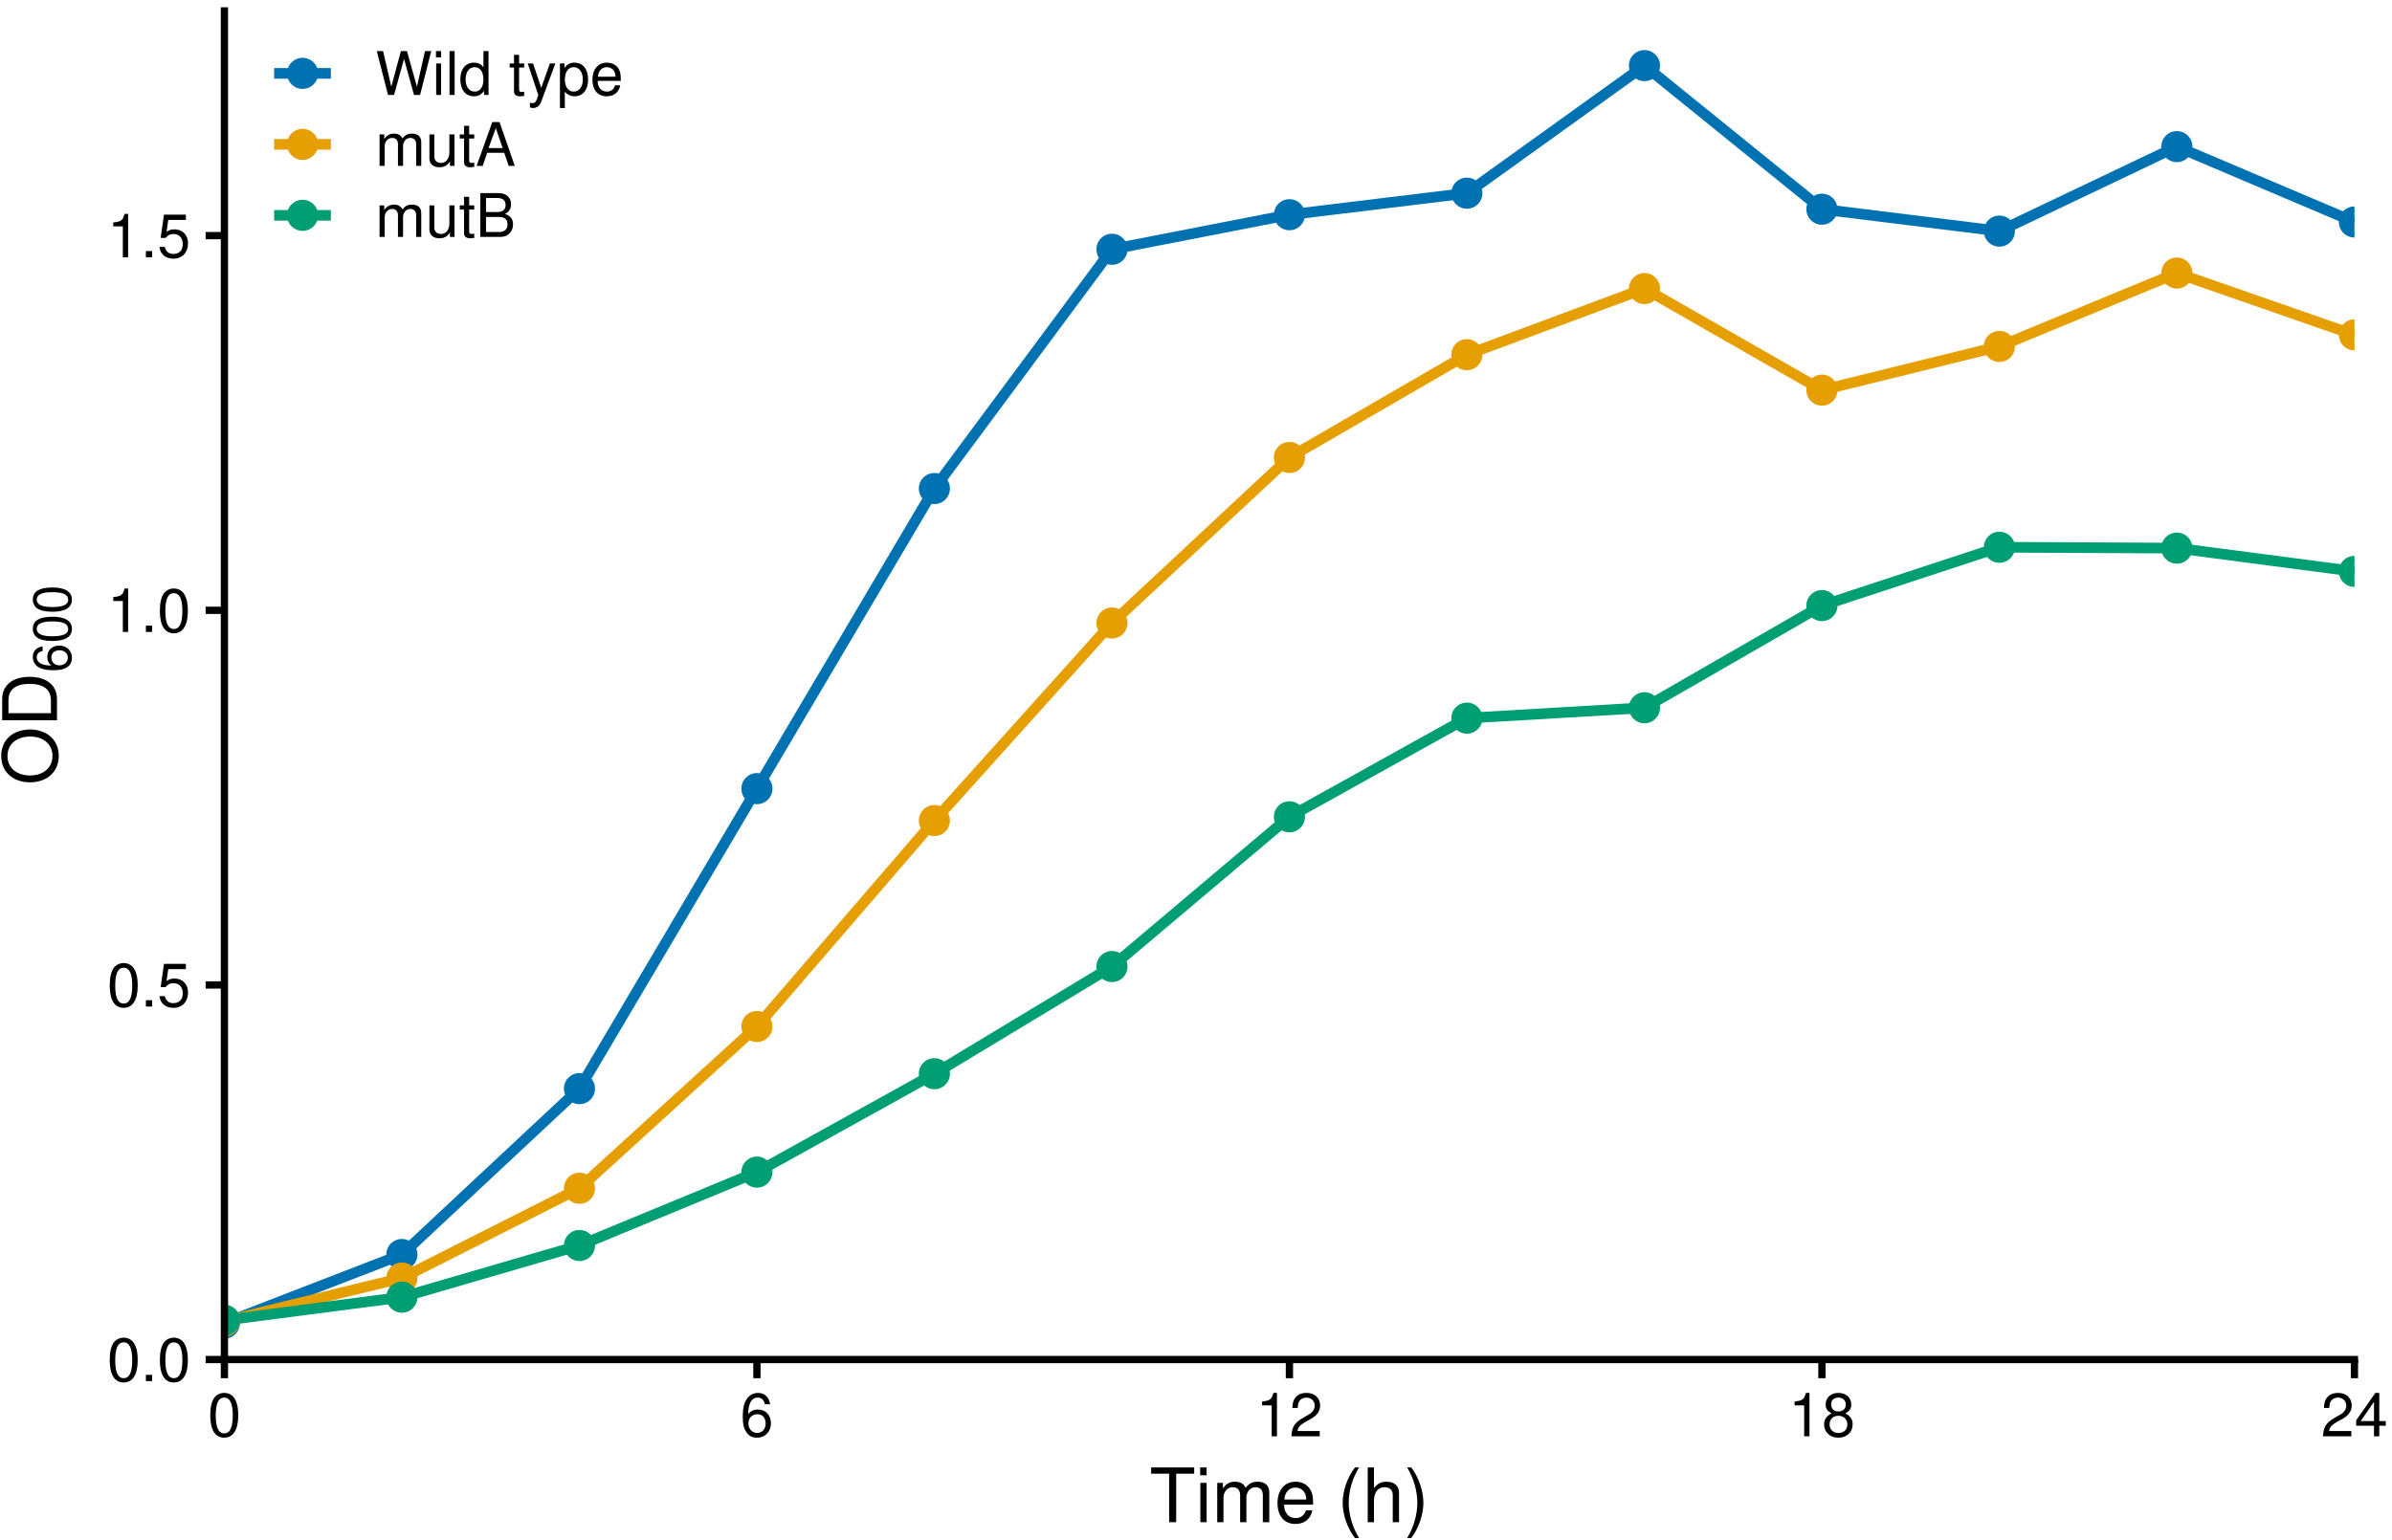
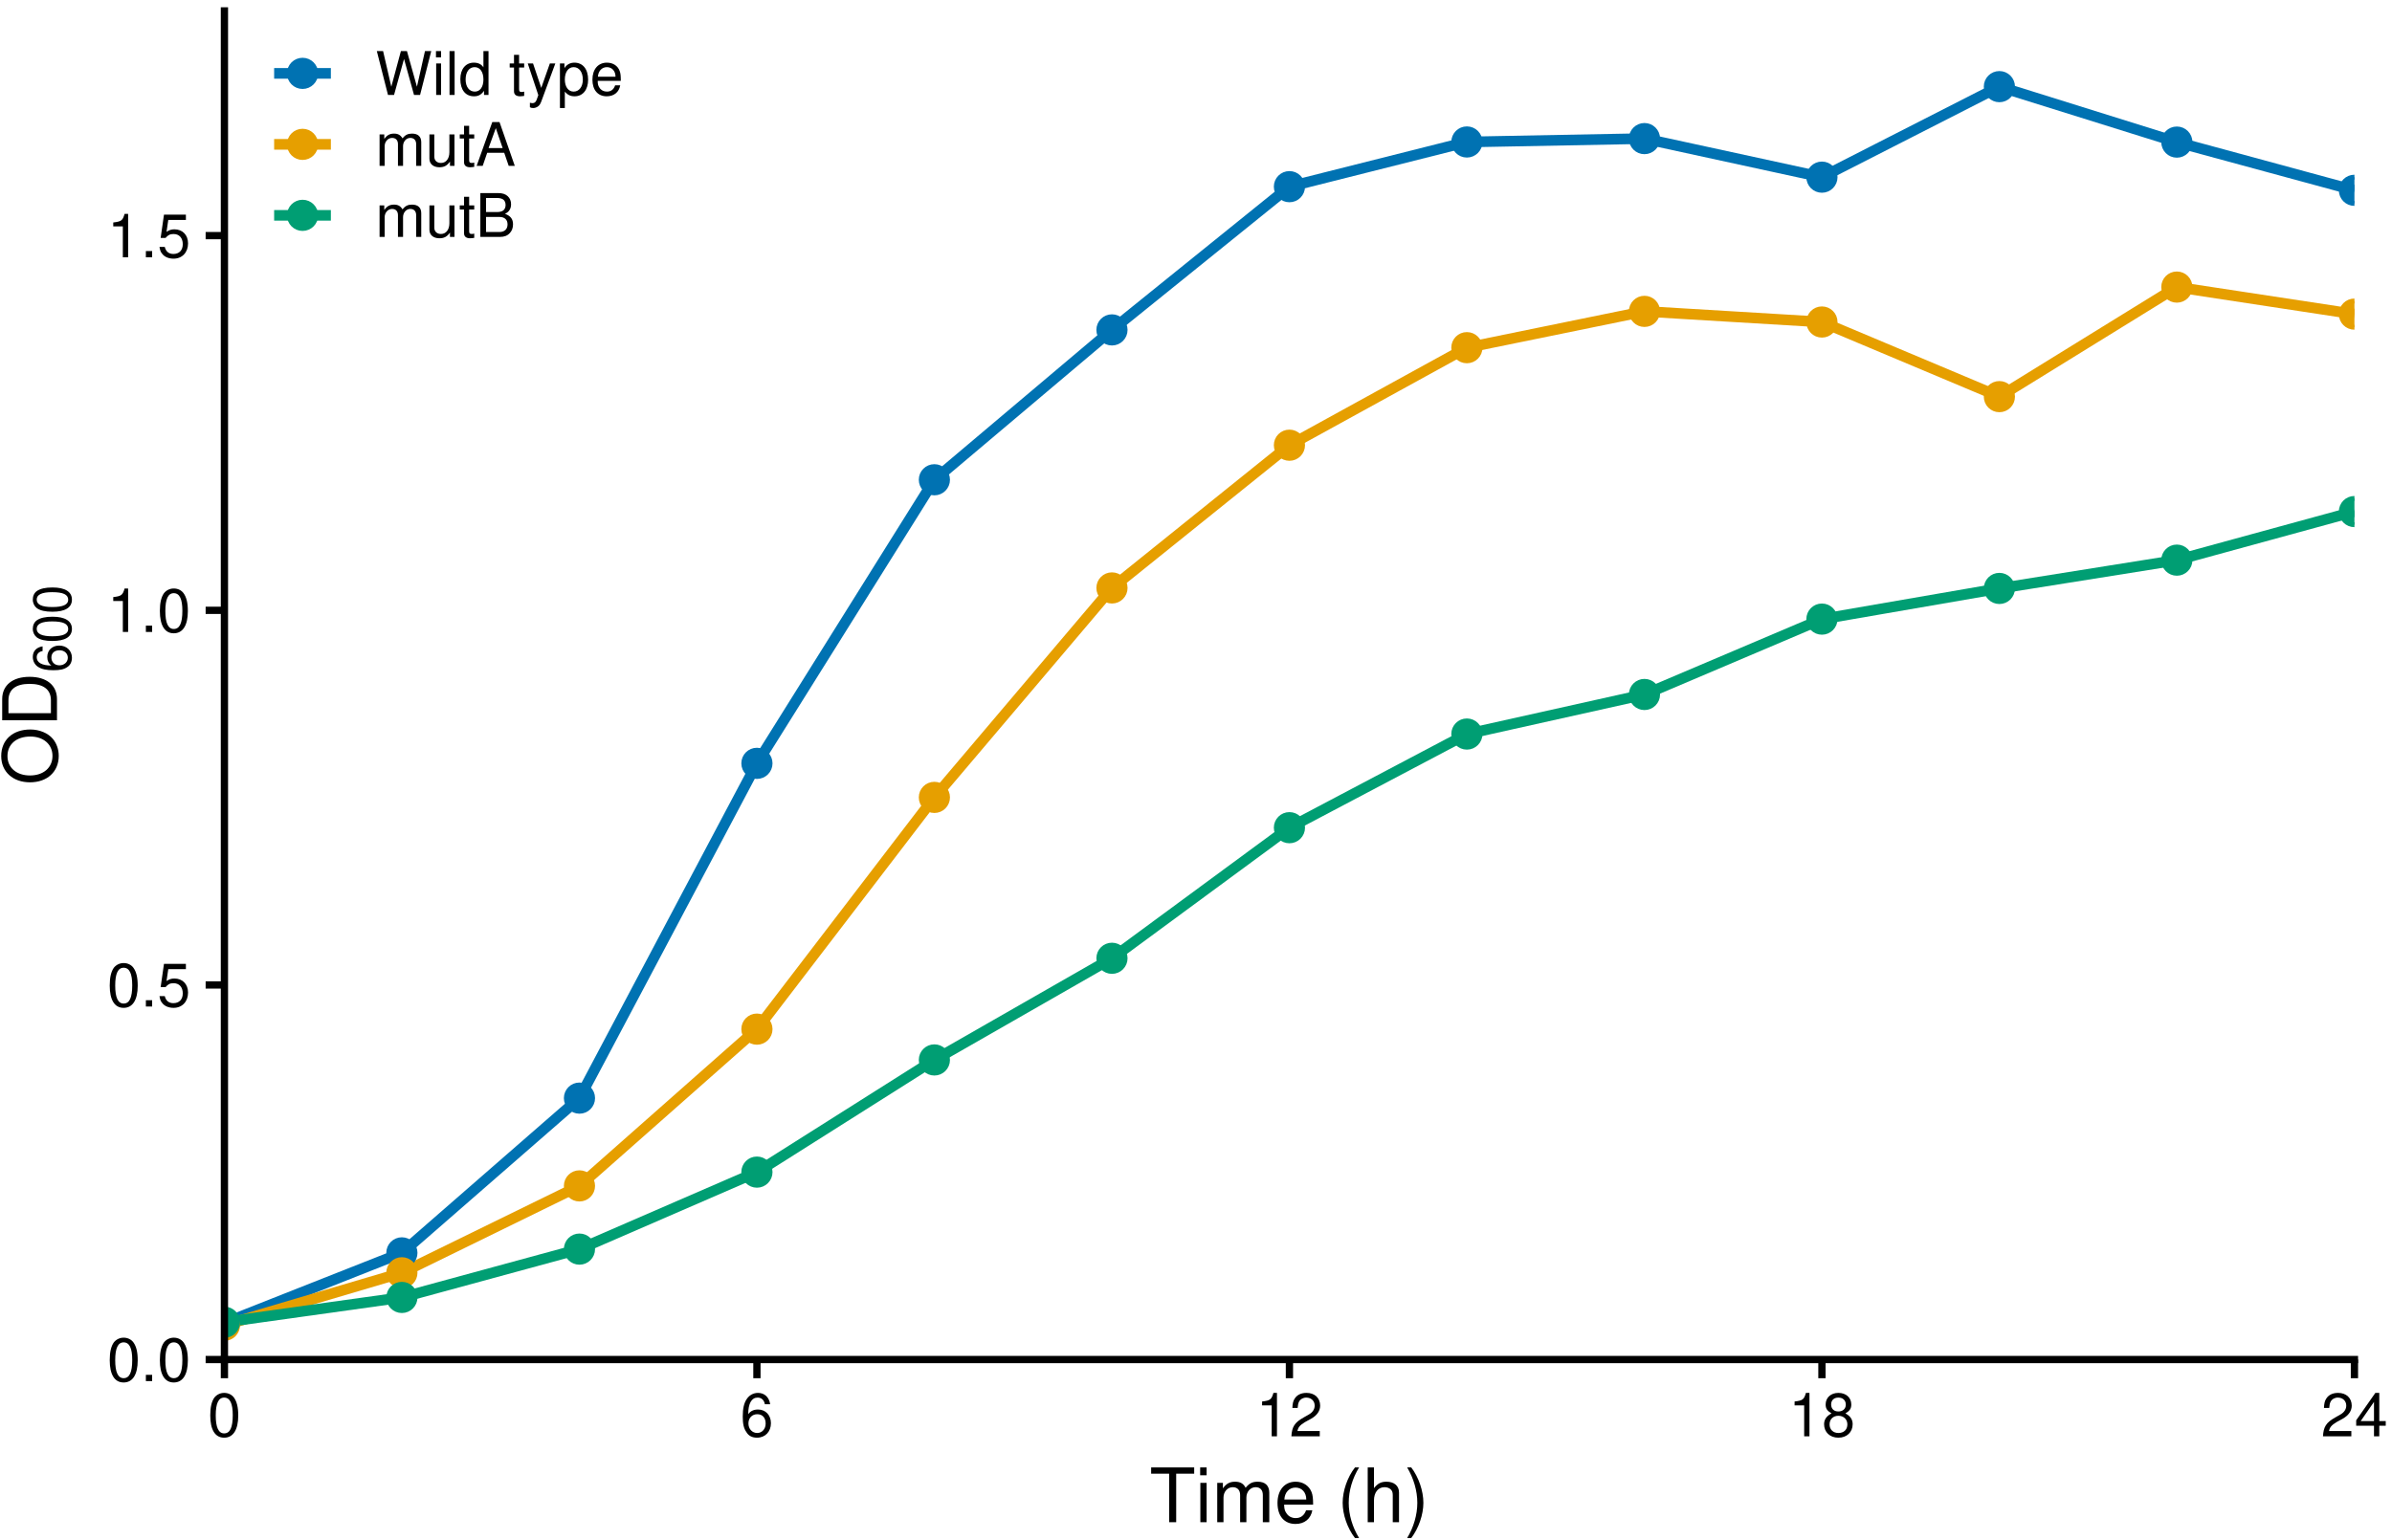
<svg xmlns="http://www.w3.org/2000/svg" width="191.00pt" height="123.00pt" viewBox="0 0 191.00 123.00">
  <g class="svglite">
    <defs>
      <style type="text/css">
    .svglite line, .svglite polyline, .svglite polygon, .svglite path, .svglite rect, .svglite circle {
      fill: none;
      stroke: #000000;
      stroke-linecap: round;
      stroke-linejoin: round;
      stroke-miterlimit: 10.00;
    }
    .svglite text {
      white-space: pre;
    }
    .svglite g.glyphgroup path {
      fill: inherit;
      stroke: none;
    }
  </style>
    </defs>
    <rect width="100%" height="100%" style="stroke: none; fill: none;" />
    <defs>
      <clipPath id="cpMC4wMHwxOTEuMDB8MC4wMHwxMjMuMDA=">
        <rect x="0.00" y="0.00" width="191.00" height="123.00" />
      </clipPath>
    </defs>
    <g clip-path="url(#cpMC4wMHwxOTEuMDB8MC4wMHwxMjMuMDA=)">
</g>
    <defs>
      <clipPath id="cpMC4xM3wxOTAuODd8MC4wOXwxMjIuOTE=">
        <rect x="0.13" y="0.091" width="190.74" height="122.82" />
      </clipPath>
    </defs>
    <g clip-path="url(#cpMC4xM3wxOTAuODd8MC4wOXwxMjIuOTE=)">
      <rect x="0.13" y="0.091" width="190.74" height="122.82" style="stroke-width: 0.58; stroke: none;" />
    </g>
    <g clip-path="url(#cpMC4wMHwxOTEuMDB8MC4wMHwxMjMuMDA=)">
</g>
    <defs>
      <clipPath id="cpMTcuOTJ8MTg4LjAwfDAuODd8MTA4LjU5">
        <rect x="17.92" y="0.87" width="170.08" height="107.72" />
      </clipPath>
    </defs>
    <g clip-path="url(#cpMTcuOTJ8MTg4LjAwfDAuODd8MTA4LjU5)">
      <rect x="17.92" y="0.87" width="170.08" height="107.72" style="stroke-width: 0.58; stroke: none;" />
-       <polyline points="17.92,105.68 32.09,100.20 46.27,86.95 60.44,62.99 74.61,39.02 88.79,19.91 102.96,17.15 117.13,15.43 131.31,5.24 145.48,16.71 159.65,18.46 173.82,11.71 188.00,17.73 " style="stroke-width: 0.85; stroke: #0072B2; stroke-linecap: butt;" />
-       <polyline points="17.92,105.54 32.09,102.08 46.27,94.91 60.44,81.99 74.61,65.54 88.79,49.76 102.96,36.54 117.13,28.33 131.31,23.05 145.48,31.16 159.65,27.67 173.82,21.81 188.00,26.75 " style="stroke-width: 0.85; stroke: #E69F00; stroke-linecap: butt;" />
-       <polyline points="17.92,105.45 32.09,103.61 46.27,99.48 60.44,93.62 74.61,85.76 88.79,77.20 102.96,65.24 117.13,57.36 131.31,56.53 145.48,48.37 159.65,43.71 173.82,43.78 188.00,45.64 " style="stroke-width: 0.85; stroke: #009E73; stroke-linecap: butt;" />
-       <circle cx="17.92" cy="105.68" r="1.05" style="stroke-width: 0.39; stroke: #0072B2; fill: #0072B2;" />
-       <circle cx="32.09" cy="100.20" r="1.05" style="stroke-width: 0.39; stroke: #0072B2; fill: #0072B2;" />
-       <circle cx="46.27" cy="86.95" r="1.05" style="stroke-width: 0.39; stroke: #0072B2; fill: #0072B2;" />
-       <circle cx="60.44" cy="62.99" r="1.05" style="stroke-width: 0.39; stroke: #0072B2; fill: #0072B2;" />
-       <circle cx="74.61" cy="39.02" r="1.05" style="stroke-width: 0.39; stroke: #0072B2; fill: #0072B2;" />
-       <circle cx="88.79" cy="19.91" r="1.05" style="stroke-width: 0.39; stroke: #0072B2; fill: #0072B2;" />
-       <circle cx="102.96" cy="17.15" r="1.05" style="stroke-width: 0.39; stroke: #0072B2; fill: #0072B2;" />
-       <circle cx="117.13" cy="15.43" r="1.05" style="stroke-width: 0.39; stroke: #0072B2; fill: #0072B2;" />
-       <circle cx="131.31" cy="5.24" r="1.05" style="stroke-width: 0.39; stroke: #0072B2; fill: #0072B2;" />
-       <circle cx="145.48" cy="16.71" r="1.05" style="stroke-width: 0.39; stroke: #0072B2; fill: #0072B2;" />
-       <circle cx="159.65" cy="18.46" r="1.05" style="stroke-width: 0.39; stroke: #0072B2; fill: #0072B2;" />
-       <circle cx="173.82" cy="11.71" r="1.05" style="stroke-width: 0.39; stroke: #0072B2; fill: #0072B2;" />
-       <circle cx="188.00" cy="17.73" r="1.05" style="stroke-width: 0.39; stroke: #0072B2; fill: #0072B2;" />
-       <circle cx="17.92" cy="105.54" r="1.05" style="stroke-width: 0.39; stroke: #E69F00; fill: #E69F00;" />
-       <circle cx="32.09" cy="102.08" r="1.05" style="stroke-width: 0.39; stroke: #E69F00; fill: #E69F00;" />
-       <circle cx="46.27" cy="94.91" r="1.05" style="stroke-width: 0.39; stroke: #E69F00; fill: #E69F00;" />
-       <circle cx="60.44" cy="81.99" r="1.05" style="stroke-width: 0.39; stroke: #E69F00; fill: #E69F00;" />
-       <circle cx="74.61" cy="65.54" r="1.05" style="stroke-width: 0.39; stroke: #E69F00; fill: #E69F00;" />
-       <circle cx="88.79" cy="49.76" r="1.05" style="stroke-width: 0.39; stroke: #E69F00; fill: #E69F00;" />
-       <circle cx="102.96" cy="36.54" r="1.05" style="stroke-width: 0.39; stroke: #E69F00; fill: #E69F00;" />
-       <circle cx="117.13" cy="28.33" r="1.05" style="stroke-width: 0.39; stroke: #E69F00; fill: #E69F00;" />
-       <circle cx="131.31" cy="23.05" r="1.05" style="stroke-width: 0.39; stroke: #E69F00; fill: #E69F00;" />
-       <circle cx="145.48" cy="31.16" r="1.05" style="stroke-width: 0.39; stroke: #E69F00; fill: #E69F00;" />
-       <circle cx="159.65" cy="27.67" r="1.05" style="stroke-width: 0.39; stroke: #E69F00; fill: #E69F00;" />
-       <circle cx="173.82" cy="21.81" r="1.05" style="stroke-width: 0.39; stroke: #E69F00; fill: #E69F00;" />
-       <circle cx="188.00" cy="26.75" r="1.05" style="stroke-width: 0.39; stroke: #E69F00; fill: #E69F00;" />
-       <circle cx="17.92" cy="105.45" r="1.05" style="stroke-width: 0.39; stroke: #009E73; fill: #009E73;" />
-       <circle cx="32.09" cy="103.61" r="1.05" style="stroke-width: 0.39; stroke: #009E73; fill: #009E73;" />
-       <circle cx="46.27" cy="99.48" r="1.05" style="stroke-width: 0.39; stroke: #009E73; fill: #009E73;" />
+       <polyline points="17.92,105.67 32.09,100.07 46.27,87.71 60.44,60.97 74.61,38.32 88.79,26.35 102.96,14.91 117.13,11.34 131.31,11.07 145.48,14.15 159.65,6.92 173.82,11.35 188.00,15.20 " style="stroke-width: 0.85; stroke: #0072B2; stroke-linecap: butt;" />
+       <polyline points="17.92,105.85 32.09,101.66 46.27,94.72 60.44,82.20 74.61,63.69 88.79,46.96 102.96,35.56 117.13,27.77 131.31,24.87 145.48,25.72 159.65,31.68 173.82,22.93 188.00,25.09 " style="stroke-width: 0.85; stroke: #E69F00; stroke-linecap: butt;" />
+       <polyline points="17.92,105.61 32.09,103.63 46.27,99.77 60.44,93.62 74.61,84.66 88.79,76.54 102.96,66.11 117.13,58.63 131.31,55.47 145.48,49.45 159.65,47.00 173.82,44.74 188.00,40.86 " style="stroke-width: 0.85; stroke: #009E73; stroke-linecap: butt;" />
+       <circle cx="17.92" cy="105.67" r="1.05" style="stroke-width: 0.39; stroke: #0072B2; fill: #0072B2;" />
+       <circle cx="32.09" cy="100.07" r="1.05" style="stroke-width: 0.39; stroke: #0072B2; fill: #0072B2;" />
+       <circle cx="46.27" cy="87.71" r="1.05" style="stroke-width: 0.39; stroke: #0072B2; fill: #0072B2;" />
+       <circle cx="60.44" cy="60.97" r="1.05" style="stroke-width: 0.39; stroke: #0072B2; fill: #0072B2;" />
+       <circle cx="74.61" cy="38.32" r="1.05" style="stroke-width: 0.39; stroke: #0072B2; fill: #0072B2;" />
+       <circle cx="88.79" cy="26.35" r="1.05" style="stroke-width: 0.39; stroke: #0072B2; fill: #0072B2;" />
+       <circle cx="102.96" cy="14.91" r="1.05" style="stroke-width: 0.39; stroke: #0072B2; fill: #0072B2;" />
+       <circle cx="117.13" cy="11.34" r="1.05" style="stroke-width: 0.39; stroke: #0072B2; fill: #0072B2;" />
+       <circle cx="131.31" cy="11.07" r="1.05" style="stroke-width: 0.39; stroke: #0072B2; fill: #0072B2;" />
+       <circle cx="145.48" cy="14.15" r="1.05" style="stroke-width: 0.39; stroke: #0072B2; fill: #0072B2;" />
+       <circle cx="159.65" cy="6.92" r="1.05" style="stroke-width: 0.39; stroke: #0072B2; fill: #0072B2;" />
+       <circle cx="173.82" cy="11.35" r="1.05" style="stroke-width: 0.39; stroke: #0072B2; fill: #0072B2;" />
+       <circle cx="188.00" cy="15.20" r="1.05" style="stroke-width: 0.39; stroke: #0072B2; fill: #0072B2;" />
+       <circle cx="17.92" cy="105.85" r="1.05" style="stroke-width: 0.39; stroke: #E69F00; fill: #E69F00;" />
+       <circle cx="32.09" cy="101.66" r="1.05" style="stroke-width: 0.39; stroke: #E69F00; fill: #E69F00;" />
+       <circle cx="46.27" cy="94.72" r="1.05" style="stroke-width: 0.39; stroke: #E69F00; fill: #E69F00;" />
+       <circle cx="60.44" cy="82.20" r="1.05" style="stroke-width: 0.39; stroke: #E69F00; fill: #E69F00;" />
+       <circle cx="74.61" cy="63.69" r="1.05" style="stroke-width: 0.39; stroke: #E69F00; fill: #E69F00;" />
+       <circle cx="88.79" cy="46.96" r="1.05" style="stroke-width: 0.39; stroke: #E69F00; fill: #E69F00;" />
+       <circle cx="102.96" cy="35.56" r="1.05" style="stroke-width: 0.39; stroke: #E69F00; fill: #E69F00;" />
+       <circle cx="117.13" cy="27.77" r="1.05" style="stroke-width: 0.39; stroke: #E69F00; fill: #E69F00;" />
+       <circle cx="131.31" cy="24.87" r="1.05" style="stroke-width: 0.39; stroke: #E69F00; fill: #E69F00;" />
+       <circle cx="145.48" cy="25.72" r="1.05" style="stroke-width: 0.39; stroke: #E69F00; fill: #E69F00;" />
+       <circle cx="159.65" cy="31.68" r="1.05" style="stroke-width: 0.39; stroke: #E69F00; fill: #E69F00;" />
+       <circle cx="173.82" cy="22.93" r="1.05" style="stroke-width: 0.39; stroke: #E69F00; fill: #E69F00;" />
+       <circle cx="188.00" cy="25.09" r="1.05" style="stroke-width: 0.39; stroke: #E69F00; fill: #E69F00;" />
+       <circle cx="17.92" cy="105.61" r="1.05" style="stroke-width: 0.39; stroke: #009E73; fill: #009E73;" />
+       <circle cx="32.09" cy="103.63" r="1.05" style="stroke-width: 0.39; stroke: #009E73; fill: #009E73;" />
+       <circle cx="46.27" cy="99.77" r="1.05" style="stroke-width: 0.39; stroke: #009E73; fill: #009E73;" />
      <circle cx="60.44" cy="93.62" r="1.05" style="stroke-width: 0.39; stroke: #009E73; fill: #009E73;" />
-       <circle cx="74.61" cy="85.76" r="1.05" style="stroke-width: 0.39; stroke: #009E73; fill: #009E73;" />
-       <circle cx="88.79" cy="77.20" r="1.05" style="stroke-width: 0.39; stroke: #009E73; fill: #009E73;" />
-       <circle cx="102.96" cy="65.24" r="1.05" style="stroke-width: 0.39; stroke: #009E73; fill: #009E73;" />
-       <circle cx="117.13" cy="57.36" r="1.05" style="stroke-width: 0.39; stroke: #009E73; fill: #009E73;" />
-       <circle cx="131.31" cy="56.53" r="1.05" style="stroke-width: 0.39; stroke: #009E73; fill: #009E73;" />
-       <circle cx="145.48" cy="48.37" r="1.05" style="stroke-width: 0.39; stroke: #009E73; fill: #009E73;" />
-       <circle cx="159.65" cy="43.71" r="1.05" style="stroke-width: 0.39; stroke: #009E73; fill: #009E73;" />
-       <circle cx="173.82" cy="43.78" r="1.05" style="stroke-width: 0.39; stroke: #009E73; fill: #009E73;" />
-       <circle cx="188.00" cy="45.64" r="1.05" style="stroke-width: 0.39; stroke: #009E73; fill: #009E73;" />
+       <circle cx="74.61" cy="84.66" r="1.05" style="stroke-width: 0.39; stroke: #009E73; fill: #009E73;" />
+       <circle cx="88.79" cy="76.54" r="1.05" style="stroke-width: 0.39; stroke: #009E73; fill: #009E73;" />
+       <circle cx="102.96" cy="66.11" r="1.05" style="stroke-width: 0.39; stroke: #009E73; fill: #009E73;" />
+       <circle cx="117.13" cy="58.63" r="1.05" style="stroke-width: 0.39; stroke: #009E73; fill: #009E73;" />
+       <circle cx="131.31" cy="55.47" r="1.05" style="stroke-width: 0.39; stroke: #009E73; fill: #009E73;" />
+       <circle cx="145.48" cy="49.45" r="1.05" style="stroke-width: 0.39; stroke: #009E73; fill: #009E73;" />
+       <circle cx="159.65" cy="47.00" r="1.05" style="stroke-width: 0.39; stroke: #009E73; fill: #009E73;" />
+       <circle cx="173.82" cy="44.74" r="1.05" style="stroke-width: 0.39; stroke: #009E73; fill: #009E73;" />
+       <circle cx="188.00" cy="40.86" r="1.05" style="stroke-width: 0.39; stroke: #009E73; fill: #009E73;" />
    </g>
    <g clip-path="url(#cpMC4wMHwxOTEuMDB8MC4wMHwxMjMuMDA=)">
      <polyline points="17.92,108.59 17.92,0.87 " style="stroke-width: 0.58; stroke-linecap: square;" />
      <text x="15.23" y="110.31" text-anchor="end" style="font-size: 4.80px; font-family: &quot;Helvetica&quot;;" textLength="6.67px" lengthAdjust="spacingAndGlyphs">0.0</text>
      <text x="15.23" y="80.39" text-anchor="end" style="font-size: 4.80px; font-family: &quot;Helvetica&quot;;" textLength="6.67px" lengthAdjust="spacingAndGlyphs">0.5</text>
      <text x="15.23" y="50.47" text-anchor="end" style="font-size: 4.80px; font-family: &quot;Helvetica&quot;;" textLength="6.67px" lengthAdjust="spacingAndGlyphs">1.0</text>
      <text x="15.23" y="20.55" text-anchor="end" style="font-size: 4.80px; font-family: &quot;Helvetica&quot;;" textLength="6.67px" lengthAdjust="spacingAndGlyphs">1.5</text>
      <polyline points="16.42,108.59 17.92,108.59 " style="stroke-width: 0.58; stroke-linecap: butt;" />
      <polyline points="16.42,78.67 17.92,78.67 " style="stroke-width: 0.58; stroke-linecap: butt;" />
      <polyline points="16.42,48.75 17.92,48.75 " style="stroke-width: 0.58; stroke-linecap: butt;" />
      <polyline points="16.42,18.82 17.92,18.82 " style="stroke-width: 0.58; stroke-linecap: butt;" />
      <polyline points="17.92,108.59 188.00,108.59 " style="stroke-width: 0.58; stroke-linecap: square;" />
      <polyline points="17.92,110.08 17.92,108.59 " style="stroke-width: 0.58; stroke-linecap: butt;" />
      <polyline points="60.44,110.08 60.44,108.59 " style="stroke-width: 0.58; stroke-linecap: butt;" />
      <polyline points="102.96,110.08 102.96,108.59 " style="stroke-width: 0.58; stroke-linecap: butt;" />
      <polyline points="145.48,110.08 145.48,108.59 " style="stroke-width: 0.58; stroke-linecap: butt;" />
      <polyline points="188.00,110.08 188.00,108.59 " style="stroke-width: 0.58; stroke-linecap: butt;" />
      <text x="17.92" y="114.72" text-anchor="middle" style="font-size: 4.80px; font-family: &quot;Helvetica&quot;;" textLength="2.67px" lengthAdjust="spacingAndGlyphs">0</text>
      <text x="60.44" y="114.72" text-anchor="middle" style="font-size: 4.80px; font-family: &quot;Helvetica&quot;;" textLength="2.67px" lengthAdjust="spacingAndGlyphs">6</text>
      <text x="102.96" y="114.72" text-anchor="middle" style="font-size: 4.80px; font-family: &quot;Helvetica&quot;;" textLength="5.34px" lengthAdjust="spacingAndGlyphs">12</text>
      <text x="145.48" y="114.72" text-anchor="middle" style="font-size: 4.80px; font-family: &quot;Helvetica&quot;;" textLength="5.34px" lengthAdjust="spacingAndGlyphs">18</text>
      <text x="188.00" y="114.72" text-anchor="middle" style="font-size: 4.80px; font-family: &quot;Helvetica&quot;;" textLength="5.34px" lengthAdjust="spacingAndGlyphs">24</text>
      <text x="102.96" y="121.58" text-anchor="middle" style="font-size: 6.00px; font-family: &quot;Helvetica&quot;;" textLength="22.14px" lengthAdjust="spacingAndGlyphs">Time (h)</text>
      <text transform="translate(4.55,62.72) rotate(-90)" style="font-size: 6.00px; font-family: &quot;Helvetica&quot;;" textLength="4.67px" lengthAdjust="spacingAndGlyphs">O</text>
      <text transform="translate(4.55,58.06) rotate(-90)" style="font-size: 6.00px; font-family: &quot;Helvetica&quot;;" textLength="4.33px" lengthAdjust="spacingAndGlyphs">D</text>
      <text transform="translate(5.65,53.72) rotate(-90)" style="font-size: 4.20px; font-family: &quot;Helvetica&quot;;" textLength="6.98px" lengthAdjust="spacingAndGlyphs">600</text>
      <rect x="21.32" y="3.03" width="5.67" height="5.67" style="stroke-width: 0.58; stroke: none;" />
      <line x1="21.89" y1="5.86" x2="26.42" y2="5.86" style="stroke-width: 0.85; stroke: #0072B2; stroke-linecap: butt;" />
      <circle cx="24.16" cy="5.86" r="1.05" style="stroke-width: 0.39; stroke: #0072B2; fill: #0072B2;" />
      <rect x="21.32" y="8.70" width="5.67" height="5.67" style="stroke-width: 0.58; stroke: none;" />
      <line x1="21.89" y1="11.53" x2="26.42" y2="11.53" style="stroke-width: 0.85; stroke: #E69F00; stroke-linecap: butt;" />
      <circle cx="24.16" cy="11.53" r="1.05" style="stroke-width: 0.39; stroke: #E69F00; fill: #E69F00;" />
      <rect x="21.32" y="14.36" width="5.67" height="5.67" style="stroke-width: 0.58; stroke: none;" />
      <line x1="21.89" y1="17.20" x2="26.42" y2="17.20" style="stroke-width: 0.85; stroke: #009E73; stroke-linecap: butt;" />
      <circle cx="24.16" cy="17.20" r="1.05" style="stroke-width: 0.39; stroke: #009E73; fill: #009E73;" />
      <text x="29.98" y="7.58" style="font-size: 4.80px; font-family: &quot;Helvetica&quot;;" textLength="19.73px" lengthAdjust="spacingAndGlyphs">Wild type</text>
      <text x="29.98" y="13.25" style="font-size: 4.80px; font-family: &quot;Helvetica&quot;;" textLength="11.20px" lengthAdjust="spacingAndGlyphs">mutA</text>
      <text x="29.98" y="18.92" style="font-size: 4.80px; font-family: &quot;Helvetica&quot;;" textLength="11.20px" lengthAdjust="spacingAndGlyphs">mutB</text>
    </g>
  </g>
</svg>
